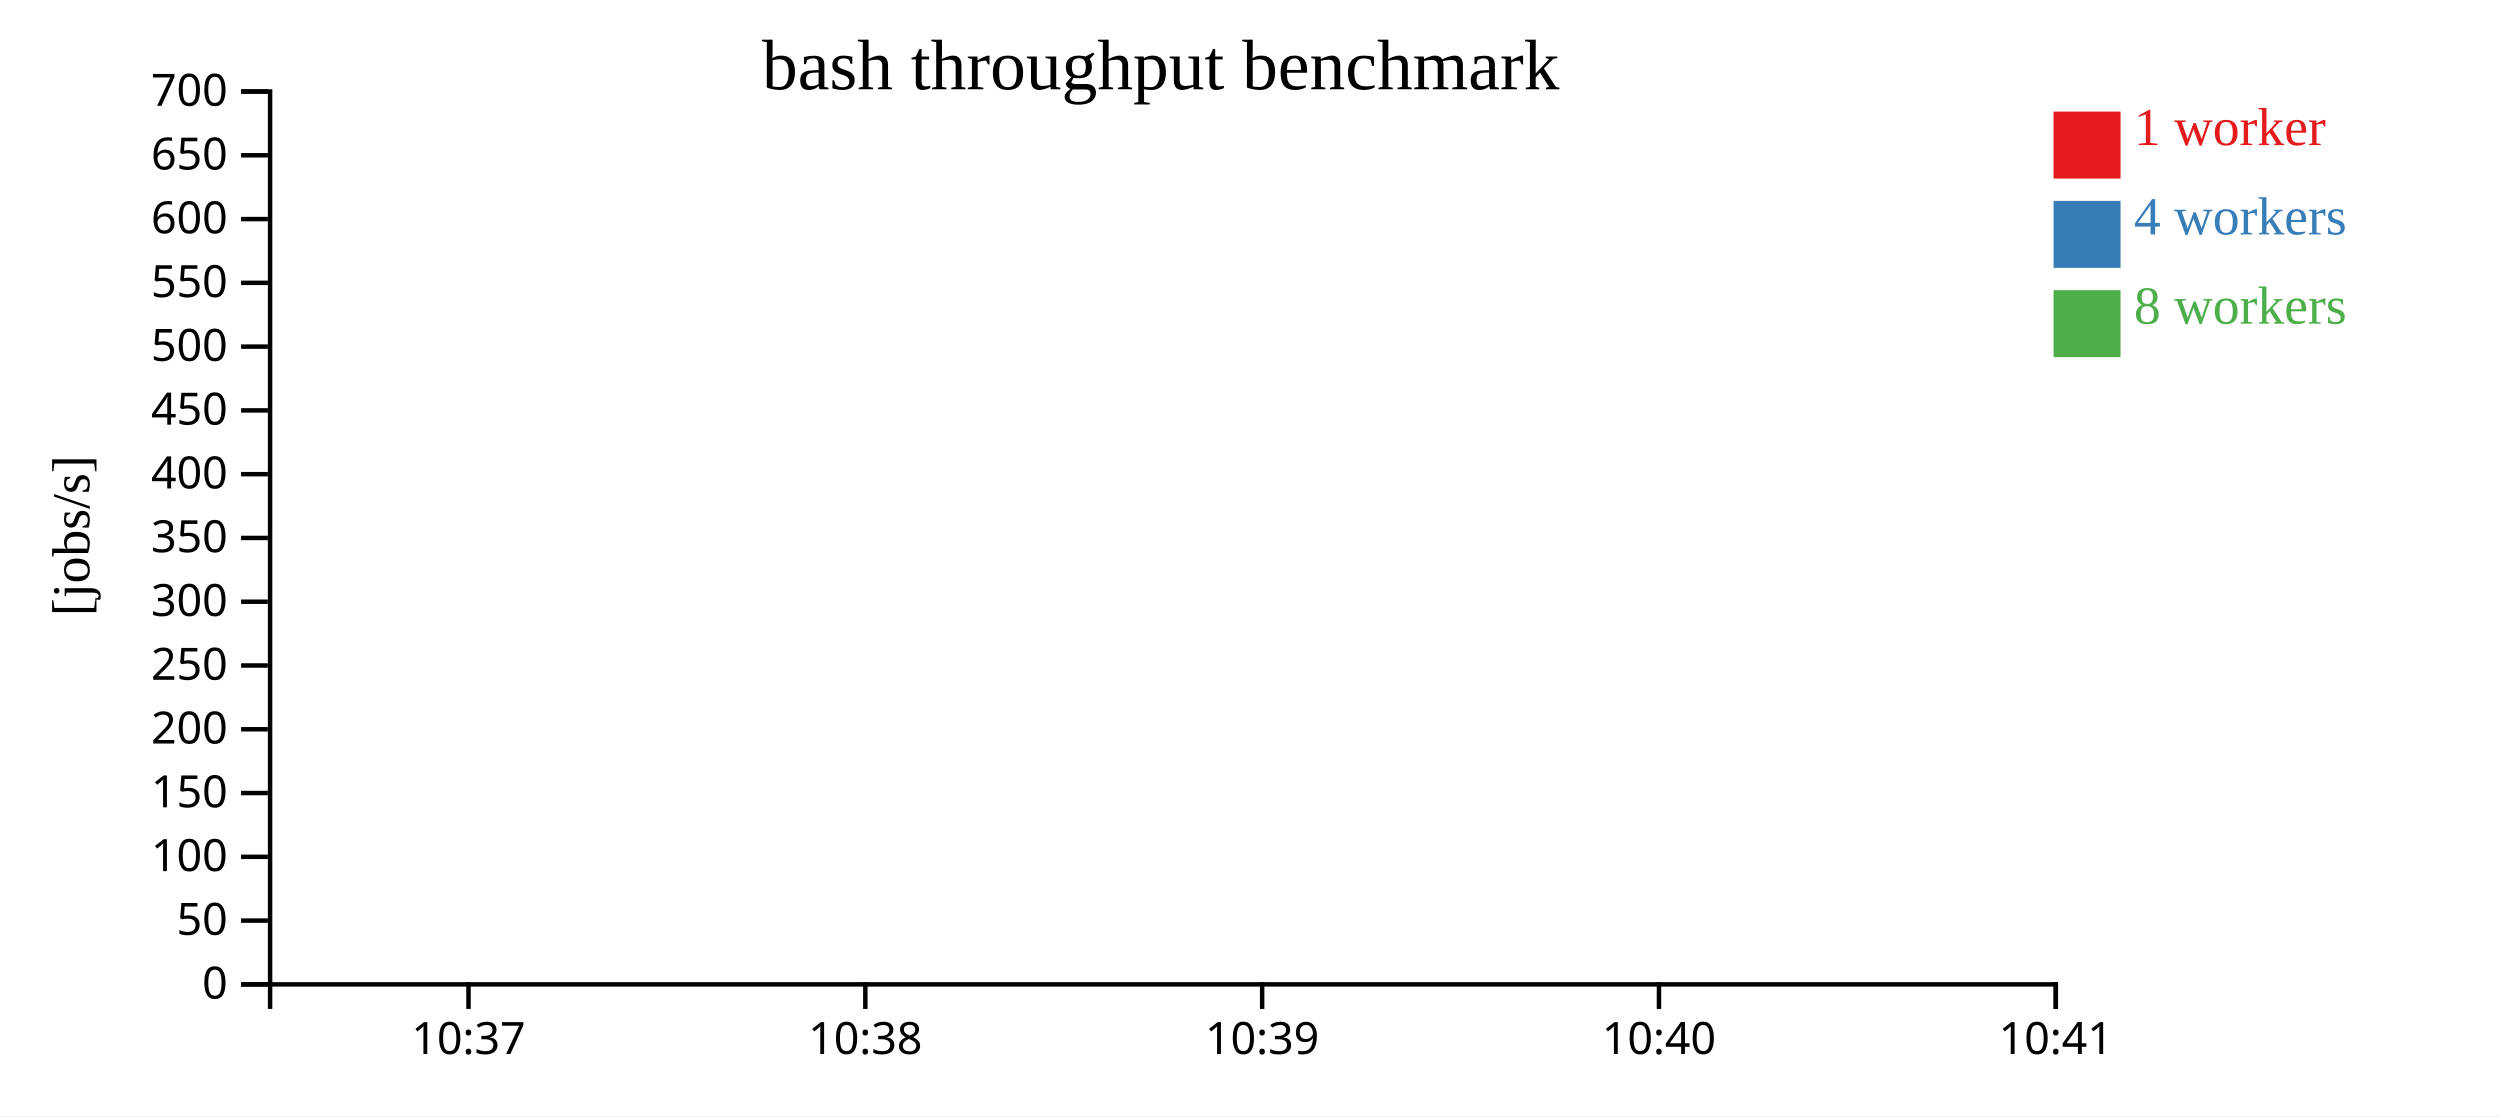
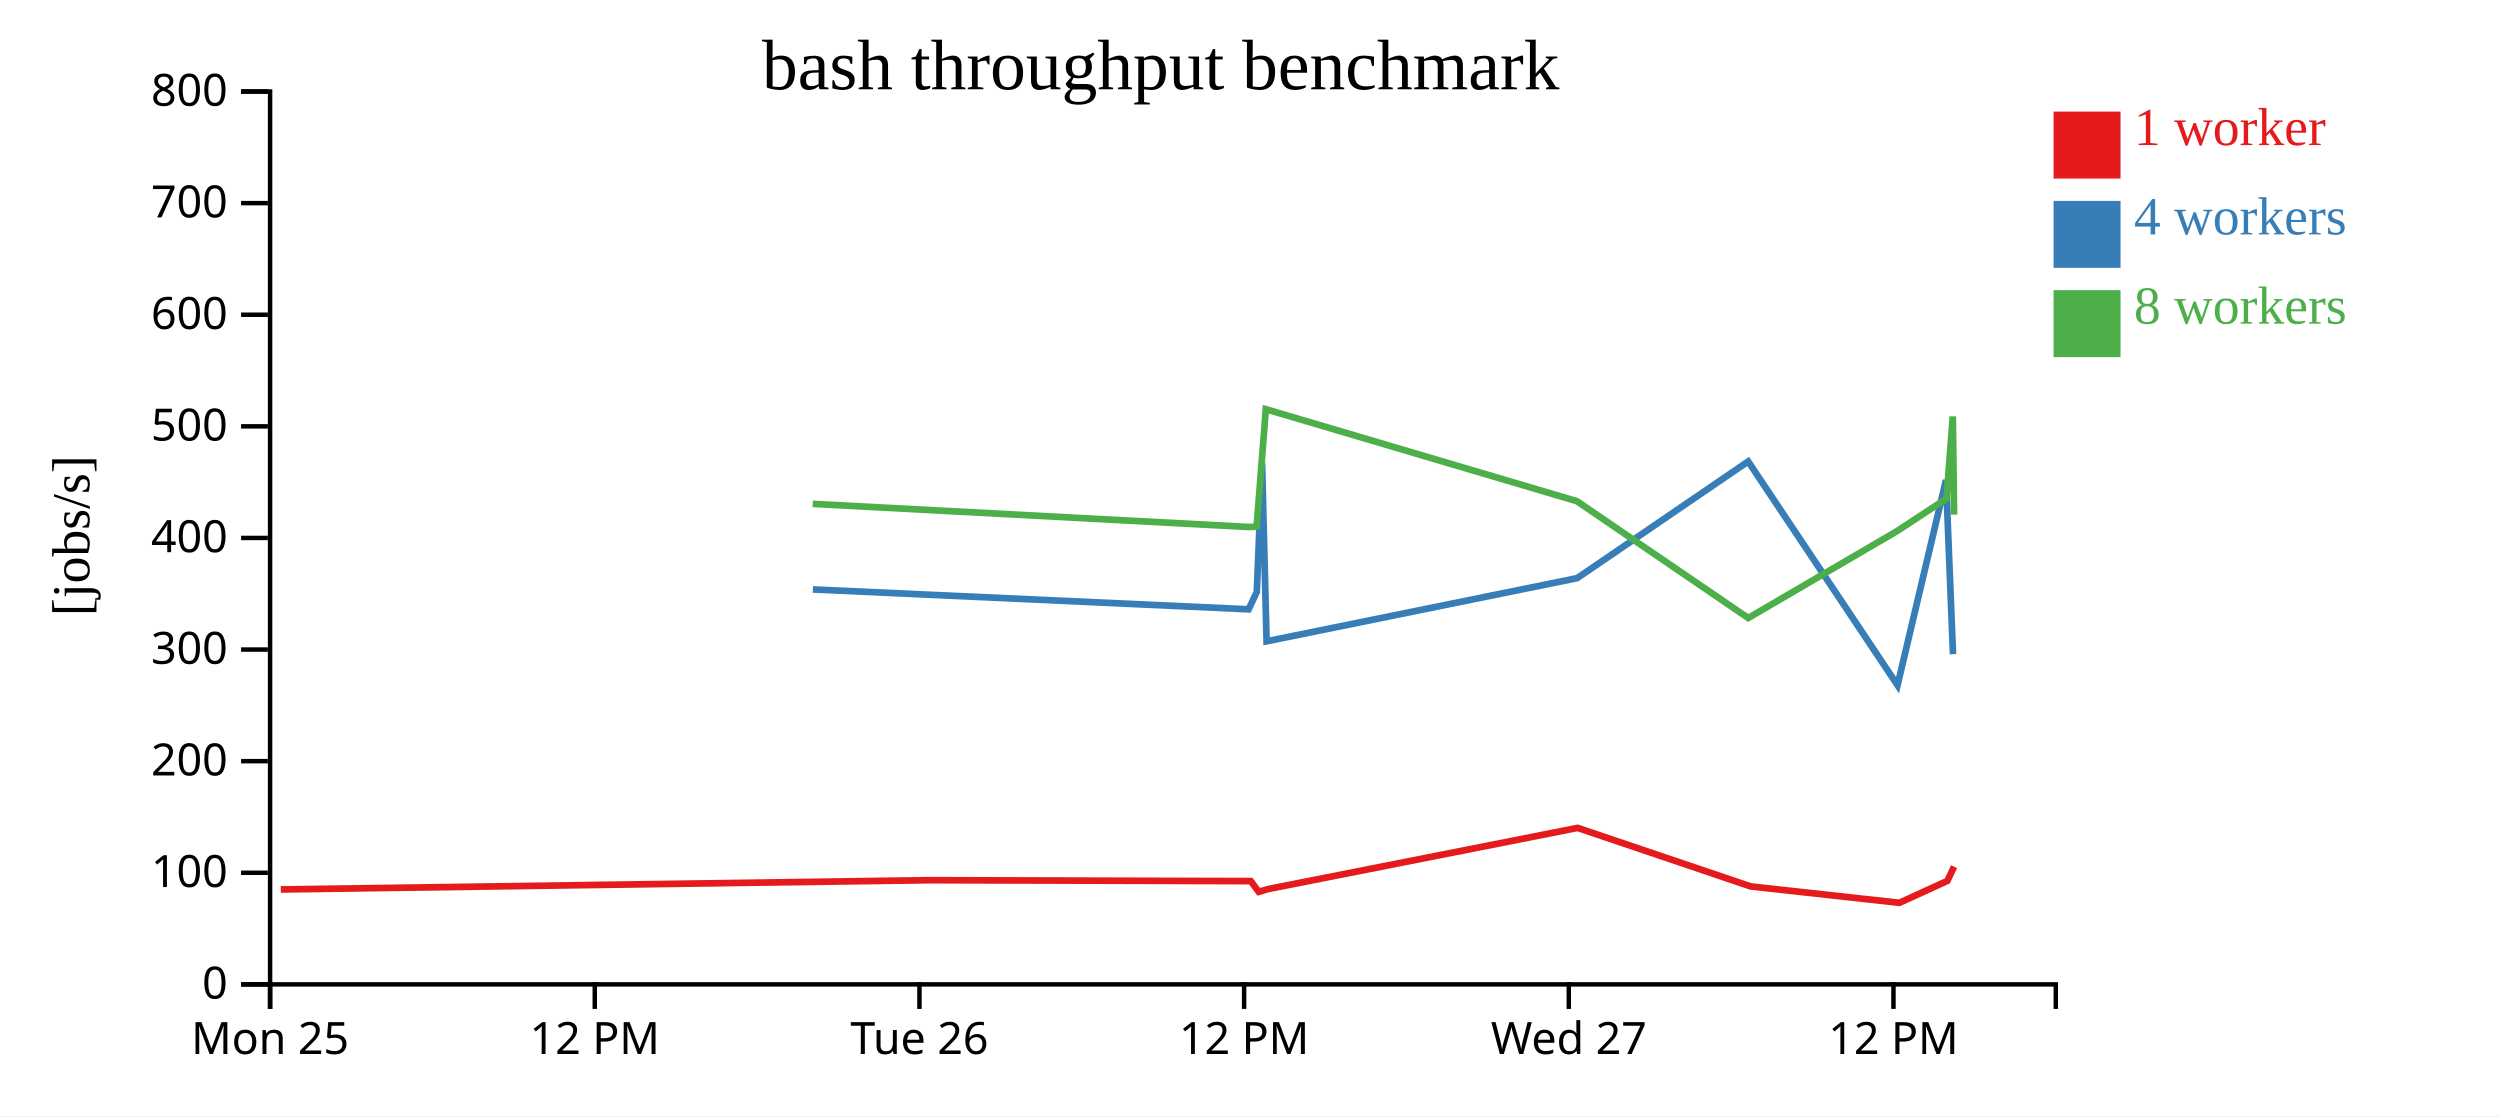
<svg xmlns="http://www.w3.org/2000/svg" width="560" height="250">
  <rect width="100%" height="100%" fill="white" />
  <g transform="translate(60,20)">
    <g transform="translate(0,200)" fill="none" font-size="10" font-family="sans-serif" text-anchor="middle">
      <path class="domain" stroke="currentColor" d="M0.5,6V0.5H400.5V6" />
-       <g class="tick" opacity="1" transform="translate(44.94444,0)">
+       <g class="tick" opacity="1" transform="translate(0.5,0)">
        <line stroke="currentColor" y2="6" />
-         <text fill="currentColor" y="9" dy="0.71em">10:37</text>
+         <text fill="currentColor" y="9" dy="0.71em">Mon 25</text>
      </g>
-       <g class="tick" opacity="1" transform="translate(133.8333,0)">
+       <g class="tick" opacity="1" transform="translate(73.22727,0)">
        <line stroke="currentColor" y2="6" />
-         <text fill="currentColor" y="9" dy="0.71em">10:38</text>
+         <text fill="currentColor" y="9" dy="0.71em">12 PM</text>
      </g>
-       <g class="tick" opacity="1" transform="translate(222.7222,0)">
+       <g class="tick" opacity="1" transform="translate(145.9545,0)">
        <line stroke="currentColor" y2="6" />
-         <text fill="currentColor" y="9" dy="0.71em">10:39</text>
+         <text fill="currentColor" y="9" dy="0.71em">Tue 26</text>
      </g>
-       <g class="tick" opacity="1" transform="translate(311.6111,0)">
+       <g class="tick" opacity="1" transform="translate(218.6818,0)">
        <line stroke="currentColor" y2="6" />
-         <text fill="currentColor" y="9" dy="0.71em">10:40</text>
+         <text fill="currentColor" y="9" dy="0.71em">12 PM</text>
      </g>
-       <g class="tick" opacity="1" transform="translate(400.5,0)">
+       <g class="tick" opacity="1" transform="translate(291.4091,0)">
        <line stroke="currentColor" y2="6" />
-         <text fill="currentColor" y="9" dy="0.71em">10:41</text>
+         <text fill="currentColor" y="9" dy="0.71em">Wed 27</text>
+       </g>
+       <g class="tick" opacity="1" transform="translate(364.1364,0)">
+         <line stroke="currentColor" y2="6" />
+         <text fill="currentColor" y="9" dy="0.71em">12 PM</text>
      </g>
    </g>
    <g fill="none" font-size="10" font-family="sans-serif" text-anchor="end">
      <path class="domain" stroke="currentColor" d="M-6,200.5H0.5V0.5H-6" />
      <g class="tick" opacity="1" transform="translate(0,200.5)">
        <line stroke="currentColor" x2="-6" />
        <text fill="currentColor" x="-9" dy="0.32em">0</text>
      </g>
-       <g class="tick" opacity="1" transform="translate(0,186.2143)">
-         <line stroke="currentColor" x2="-6" />
-         <text fill="currentColor" x="-9" dy="0.32em">50</text>
-       </g>
-       <g class="tick" opacity="1" transform="translate(0,171.9286)">
+       <g class="tick" opacity="1" transform="translate(0,175.5)">
        <line stroke="currentColor" x2="-6" />
        <text fill="currentColor" x="-9" dy="0.32em">100</text>
      </g>
-       <g class="tick" opacity="1" transform="translate(0,157.6429)">
-         <line stroke="currentColor" x2="-6" />
-         <text fill="currentColor" x="-9" dy="0.32em">150</text>
-       </g>
-       <g class="tick" opacity="1" transform="translate(0,143.3571)">
+       <g class="tick" opacity="1" transform="translate(0,150.5)">
        <line stroke="currentColor" x2="-6" />
        <text fill="currentColor" x="-9" dy="0.32em">200</text>
      </g>
-       <g class="tick" opacity="1" transform="translate(0,129.0714)">
-         <line stroke="currentColor" x2="-6" />
-         <text fill="currentColor" x="-9" dy="0.32em">250</text>
-       </g>
-       <g class="tick" opacity="1" transform="translate(0,114.7857)">
+       <g class="tick" opacity="1" transform="translate(0,125.5)">
        <line stroke="currentColor" x2="-6" />
        <text fill="currentColor" x="-9" dy="0.32em">300</text>
      </g>
      <g class="tick" opacity="1" transform="translate(0,100.5)">
        <line stroke="currentColor" x2="-6" />
-         <text fill="currentColor" x="-9" dy="0.32em">350</text>
-       </g>
-       <g class="tick" opacity="1" transform="translate(0,86.21429)">
-         <line stroke="currentColor" x2="-6" />
        <text fill="currentColor" x="-9" dy="0.32em">400</text>
      </g>
-       <g class="tick" opacity="1" transform="translate(0,71.92857)">
-         <line stroke="currentColor" x2="-6" />
-         <text fill="currentColor" x="-9" dy="0.32em">450</text>
-       </g>
-       <g class="tick" opacity="1" transform="translate(0,57.64286)">
+       <g class="tick" opacity="1" transform="translate(0,75.5)">
        <line stroke="currentColor" x2="-6" />
        <text fill="currentColor" x="-9" dy="0.32em">500</text>
      </g>
-       <g class="tick" opacity="1" transform="translate(0,43.35714)">
-         <line stroke="currentColor" x2="-6" />
-         <text fill="currentColor" x="-9" dy="0.32em">550</text>
-       </g>
-       <g class="tick" opacity="1" transform="translate(0,29.07143)">
+       <g class="tick" opacity="1" transform="translate(0,50.5)">
        <line stroke="currentColor" x2="-6" />
        <text fill="currentColor" x="-9" dy="0.32em">600</text>
      </g>
-       <g class="tick" opacity="1" transform="translate(0,14.78571)">
+       <g class="tick" opacity="1" transform="translate(0,25.5)">
        <line stroke="currentColor" x2="-6" />
-         <text fill="currentColor" x="-9" dy="0.32em">650</text>
+         <text fill="currentColor" x="-9" dy="0.32em">700</text>
      </g>
      <g class="tick" opacity="1" transform="translate(0,0.5)">
        <line stroke="currentColor" x2="-6" />
-         <text fill="currentColor" x="-9" dy="0.32em">700</text>
+         <text fill="currentColor" x="-9" dy="0.32em">800</text>
      </g>
    </g>
    <text text-anchor="middle" style="font-size: 12px" transform="rotate(-90)" y="-40" x="-100">[jobs/s]</text>
    <text text-anchor="middle" style="font-size: 16px" y="0" x="200">bash throughput benchmark</text>
-     <path class="line" fill="none" stroke="#e41a1c" stroke-width="1.5" d="M398.972,177.113Z" />
-     <path class="line" fill="none" stroke="#377eb8" stroke-width="1.5" d="M42.942,71.589Z" />
-     <path class="line" fill="none" stroke="#4daf4a" stroke-width="1.5" d="M111.696,95.208Z" />
+     <path class="line" fill="none" stroke="#e41a1c" stroke-width="1.5" d="M2.897,179.238L148.256,177.162L220.178,177.371L221.955,179.767L224.058,179.147L293.38,165.446L332.154,178.559L365.459,182.232L376.202,177.325L377.713,174.14" />
+     <path class="line" fill="none" stroke="#377eb8" stroke-width="1.5" d="M122.083,112.034L219.694,116.486L221.518,112.587L222.701,83.802L223.716,123.652L293.281,109.502L331.591,83.368L365.05,133.493L375.907,87.539L377.473,126.535" />
+     <path class="line" fill="none" stroke="#4daf4a" stroke-width="1.5" d="M122.05,92.865L219.619,98.042L221.486,97.98L223.545,71.663L293.225,92.265L331.599,118.434L365.035,98.908L376.02,91.681L377.428,73.289L377.716,95.288" />
    <rect class="dot" x="400" y="5" width="15" height="15" style="fill: #e41a1c;" />
    <rect class="dot" x="400" y="25" width="15" height="15" style="fill: #377eb8;" />
    <rect class="dot" x="400" y="45" width="15" height="15" style="fill: #4daf4a;" />
    <text class="label" x="418" y="12.5" style="fill: #e41a1c; alignment-baseline: middle;" text-anchor="left">1 worker</text>
    <text class="label" x="418" y="32.5" style="fill: #377eb8; alignment-baseline: middle;" text-anchor="left">4 workers</text>
    <text class="label" x="418" y="52.5" style="fill: #4daf4a; alignment-baseline: middle;" text-anchor="left">8 workers</text>
  </g>
</svg>
